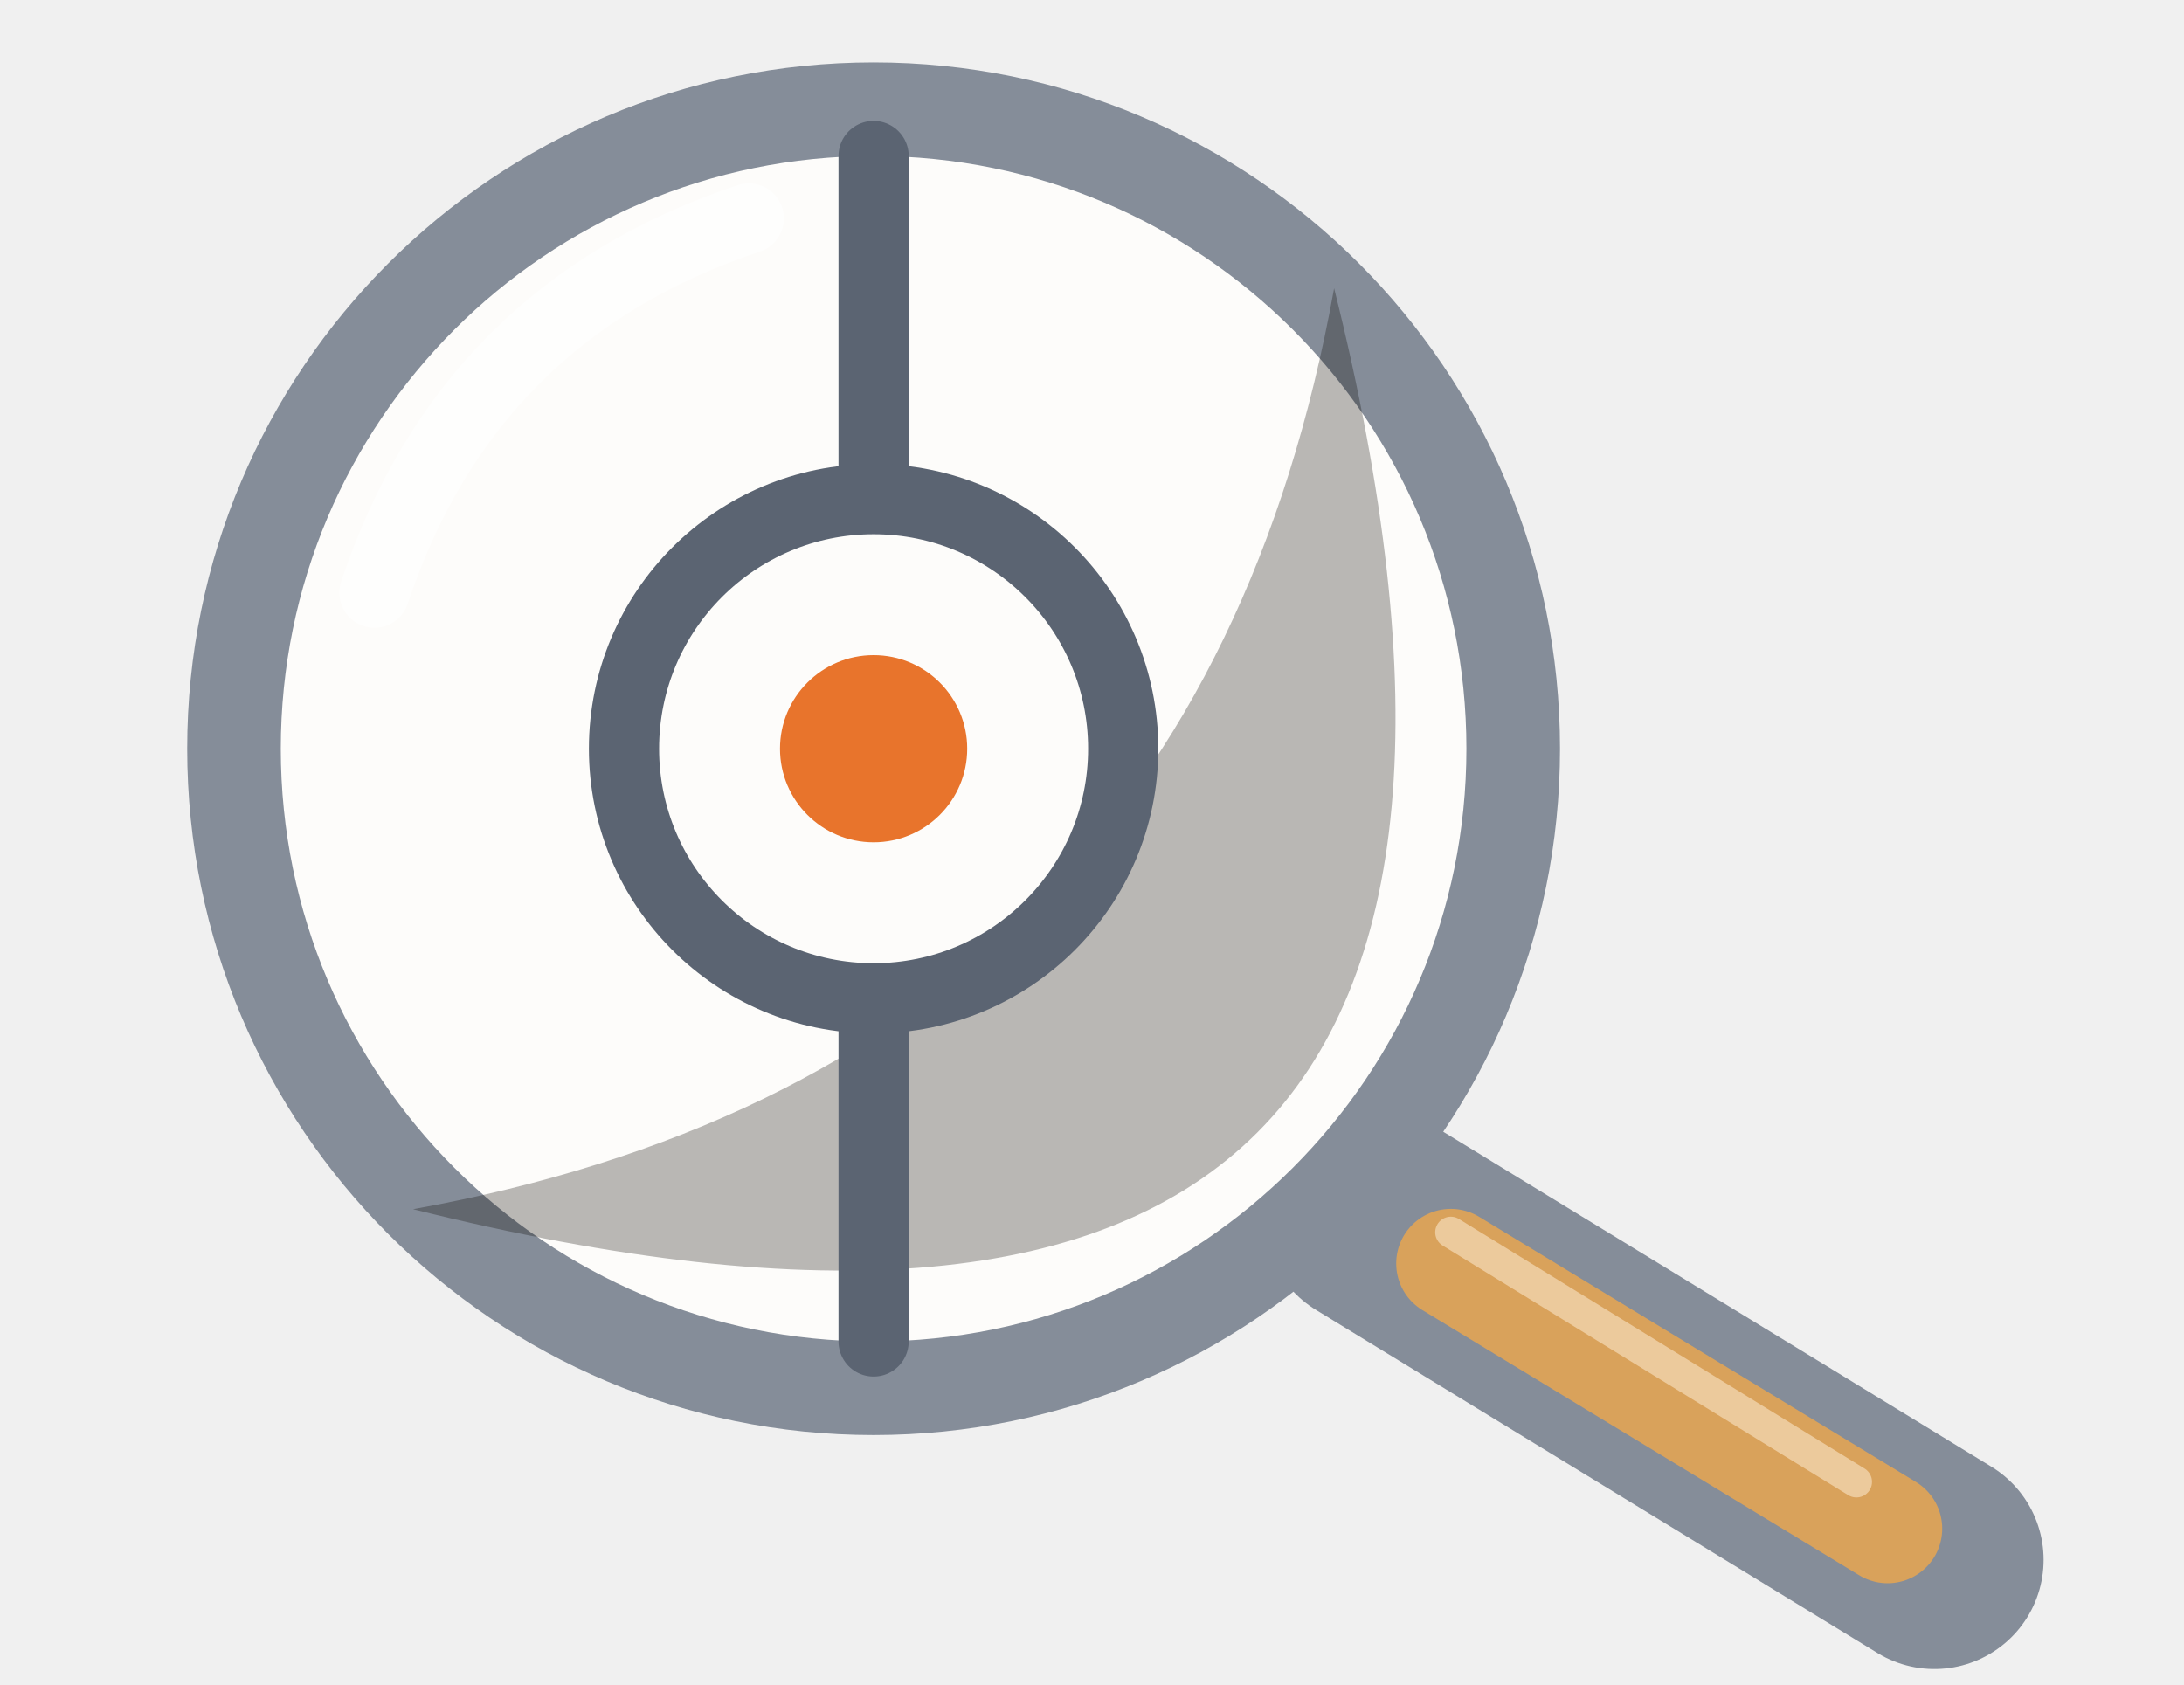
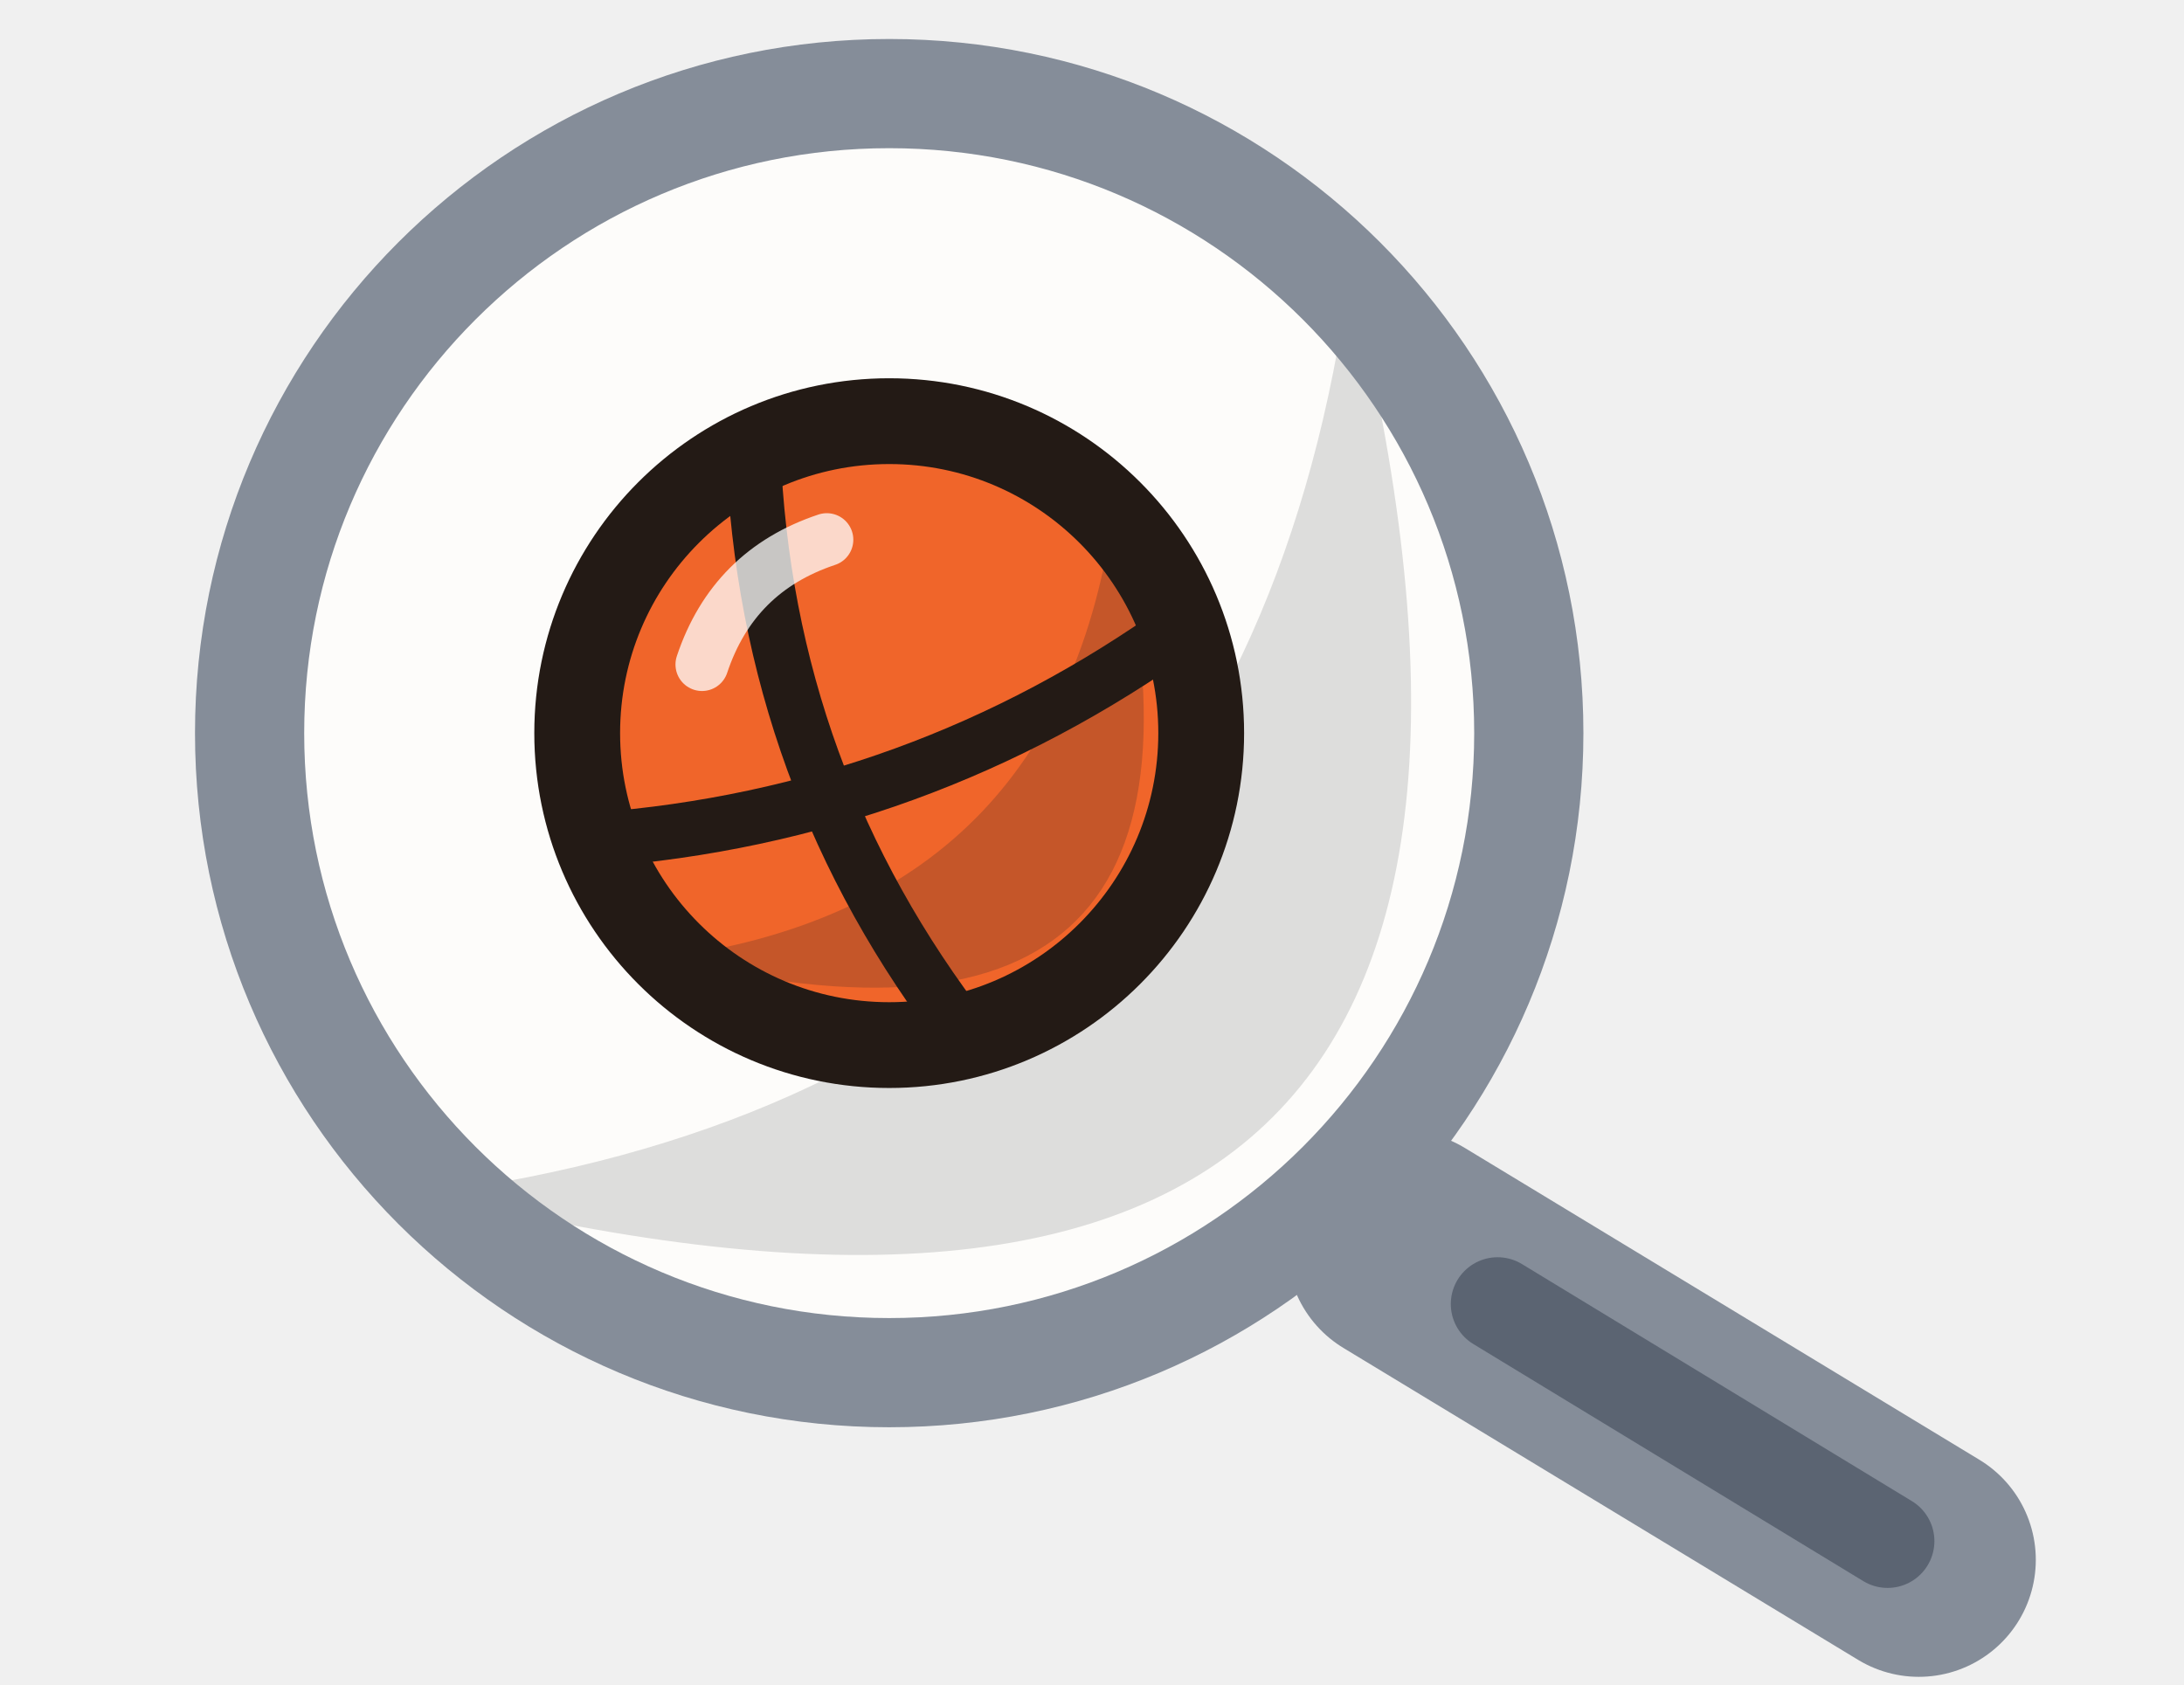
<svg xmlns="http://www.w3.org/2000/svg" viewBox="0 0 140 108" stroke-linecap="round" stroke-linejoin="round">
-   <path d="M88 78L124 100" fill="none" stroke="#858d99" stroke-width="14" />
-   <path d="M93 81L121 98" fill="none" stroke="#d9a25b" stroke-width="7" />
-   <path d="M93 79L119 95" fill="none" stroke="#fff3df" stroke-width="2" stroke-opacity="0.5" />
-   <circle cx="56" cy="48" r="41" fill="#fdfcfa" stroke="#858d99" stroke-width="6" />
-   <path d="M85.52 18.48Q105.2 97.2 26.48 77.52Q76.5 68.5 85.52 18.48Z" fill="#0a0503" fill-opacity="0.28" />
-   <path d="M56 10V86" fill="none" stroke="#5b6472" stroke-width="4.5" />
-   <circle cx="56" cy="48" r="16" fill="#fdfcfa" stroke="#5b6472" stroke-width="4.5" />
-   <circle cx="56" cy="48" r="6" fill="#e8742c" stroke="none" />
-   <path d="M24 38Q30 20 48 14" fill="none" stroke="#ffffff" stroke-width="4.5" stroke-opacity="0.55" />
+   <path d="M90 80L123 100" fill="none" stroke="#858d99" stroke-width="15" />
+   <path d="M96 83.6L121 98.8" fill="none" stroke="#5b6472" stroke-width="6" />
+   <circle cx="57" cy="47" r="41" fill="#fdfcfa" stroke="none" />
+   <path d="M86.52 17.48Q106.2 96.2 27.48 76.52Q79.55 69.55 86.52 17.48Z" fill="#1a1d23" fill-opacity="0.14" />
+   <circle cx="57" cy="47" r="41" fill="none" stroke="#858d99" stroke-width="7" />
+   <circle cx="57" cy="47" r="20" fill="#f0652a" stroke="none" />
+   <path d="M71.4 32.6Q81 71 42.6 61.4Q68 58 71.4 32.6Z" fill="#1a1d23" fill-opacity="0.2" />
+   <g transform="rotate(-20 57 47)">
+     <path d="M37 47Q57 52.6 77 47M55 27Q48.6 47 55 67" fill="none" stroke="#231a15" stroke-width="3.5" />
+   </g>
+   <path d="M45 42.6Q47 36.6 53 34.6" fill="none" stroke="#ffffff" stroke-width="3.4" stroke-opacity="0.75" />
+   <circle cx="57" cy="47" r="20" fill="none" stroke="#231a15" stroke-width="5.5" />
</svg>
